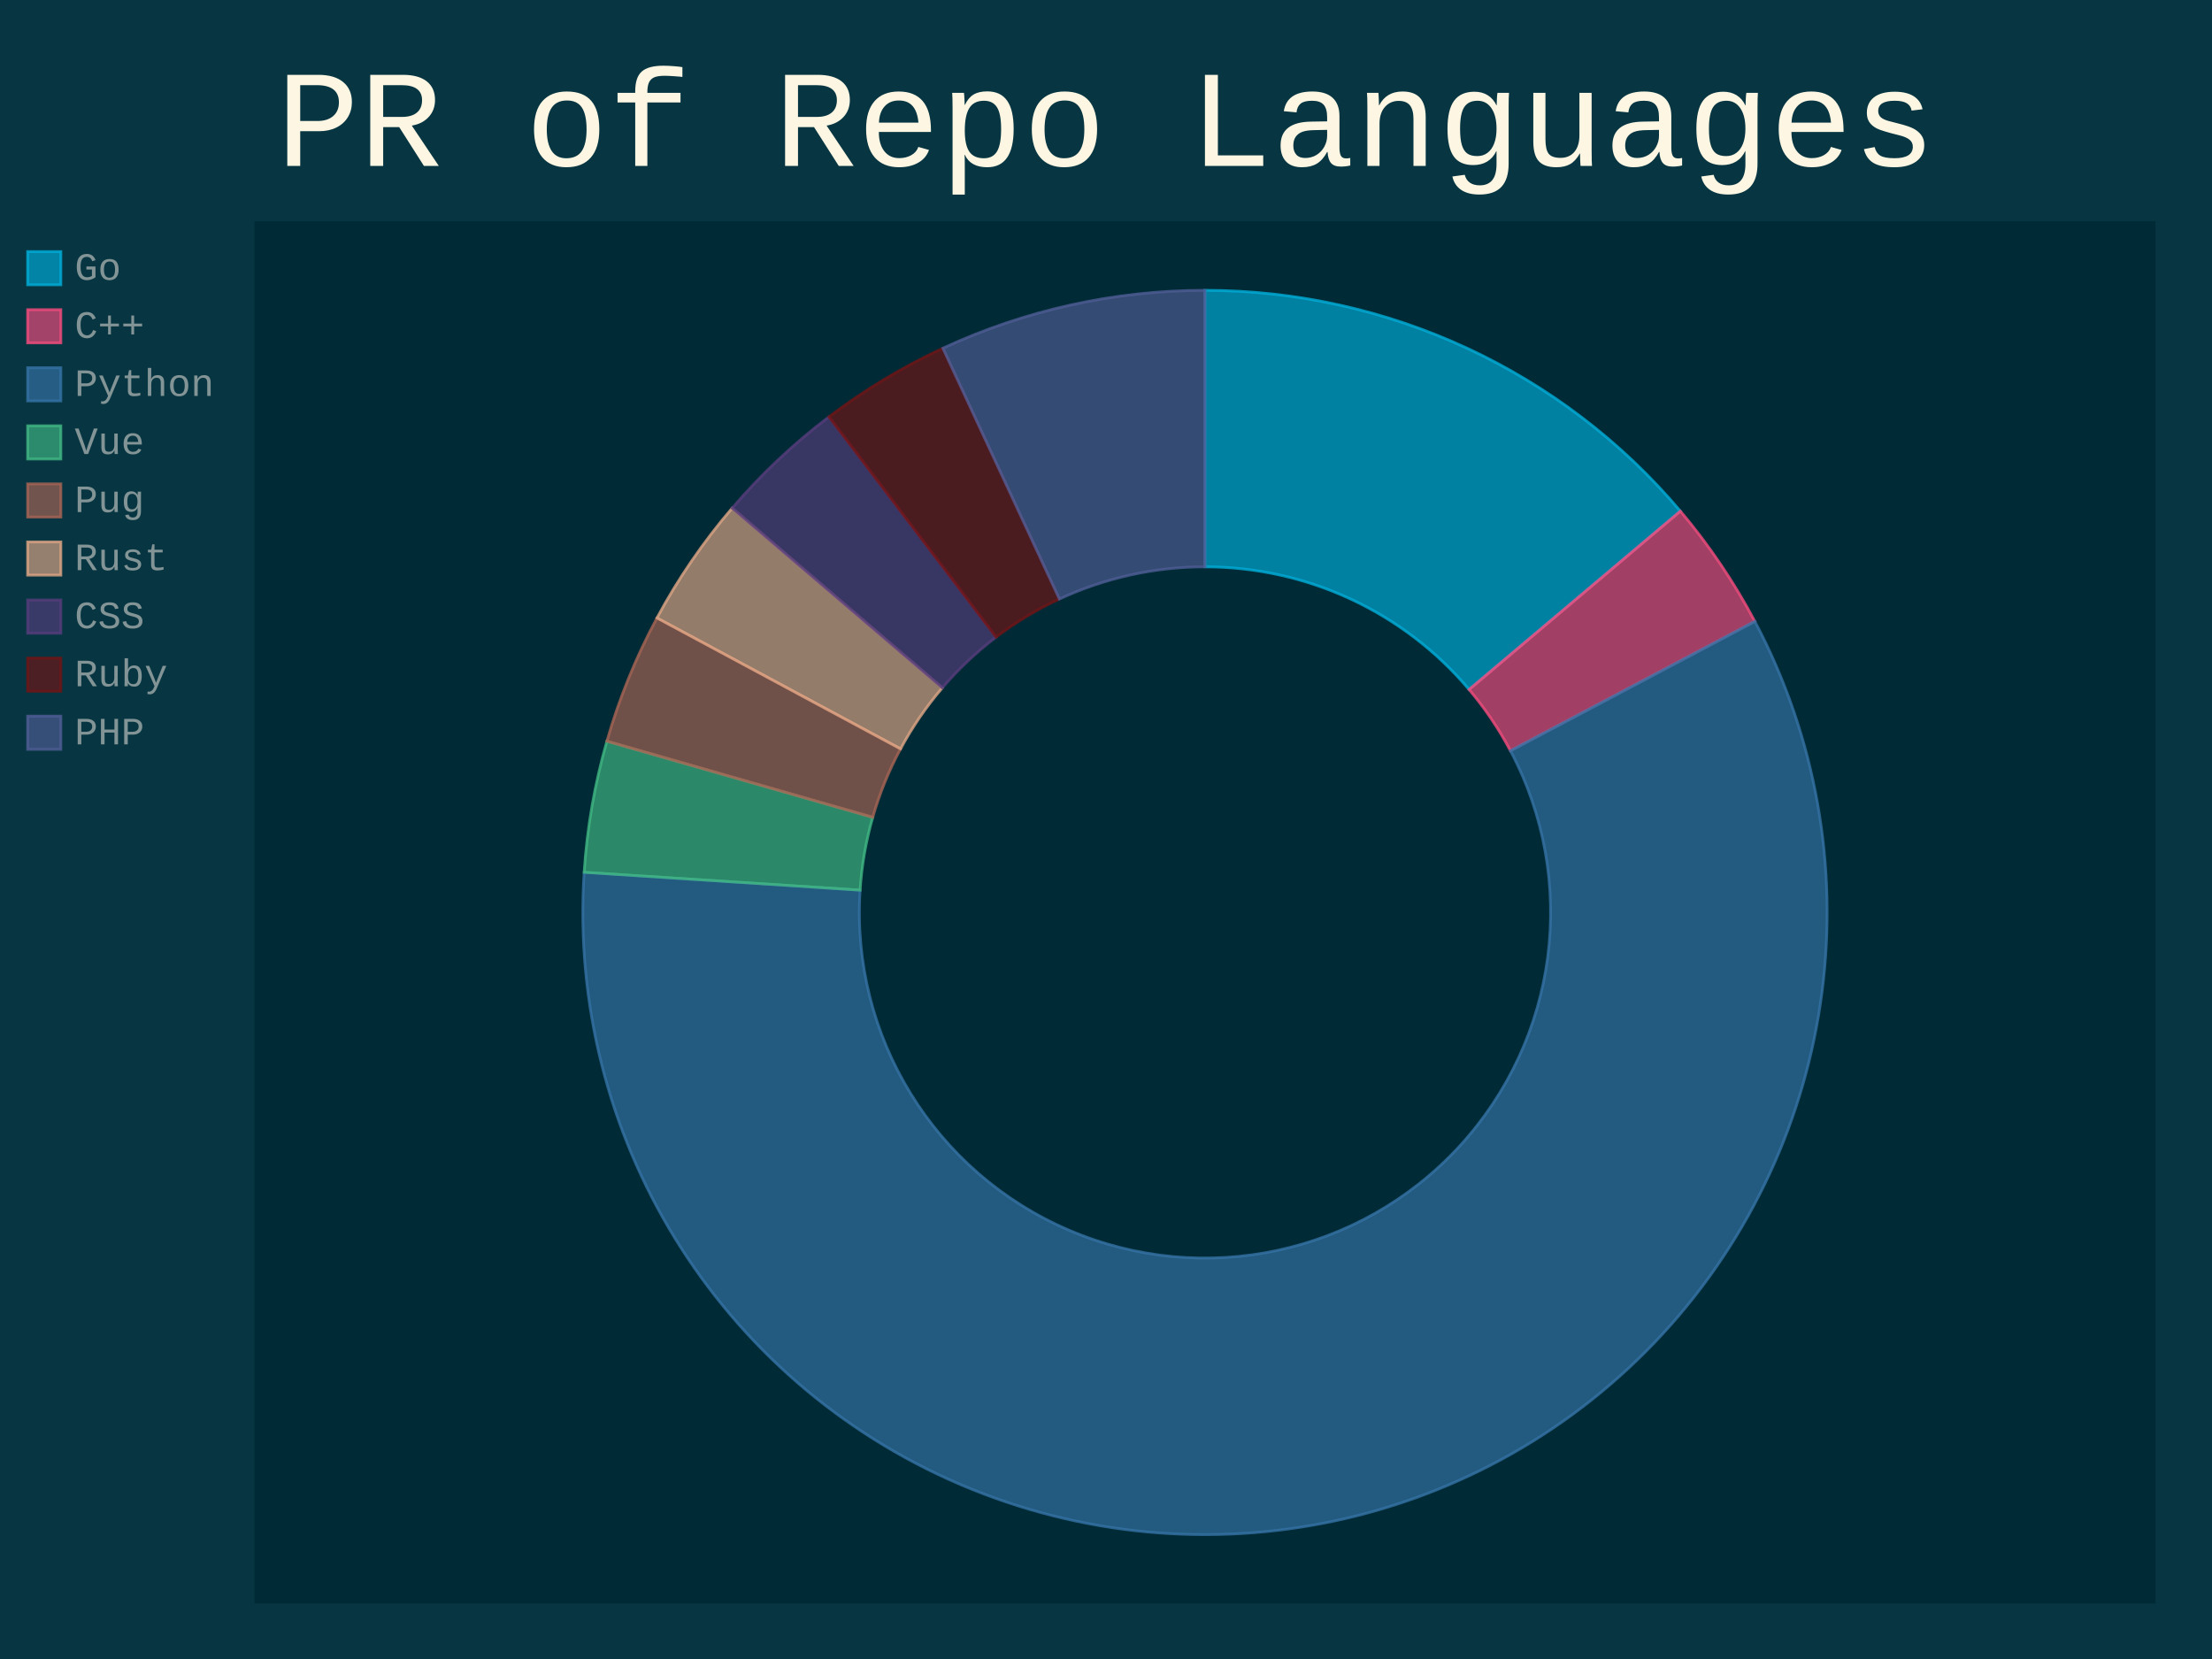
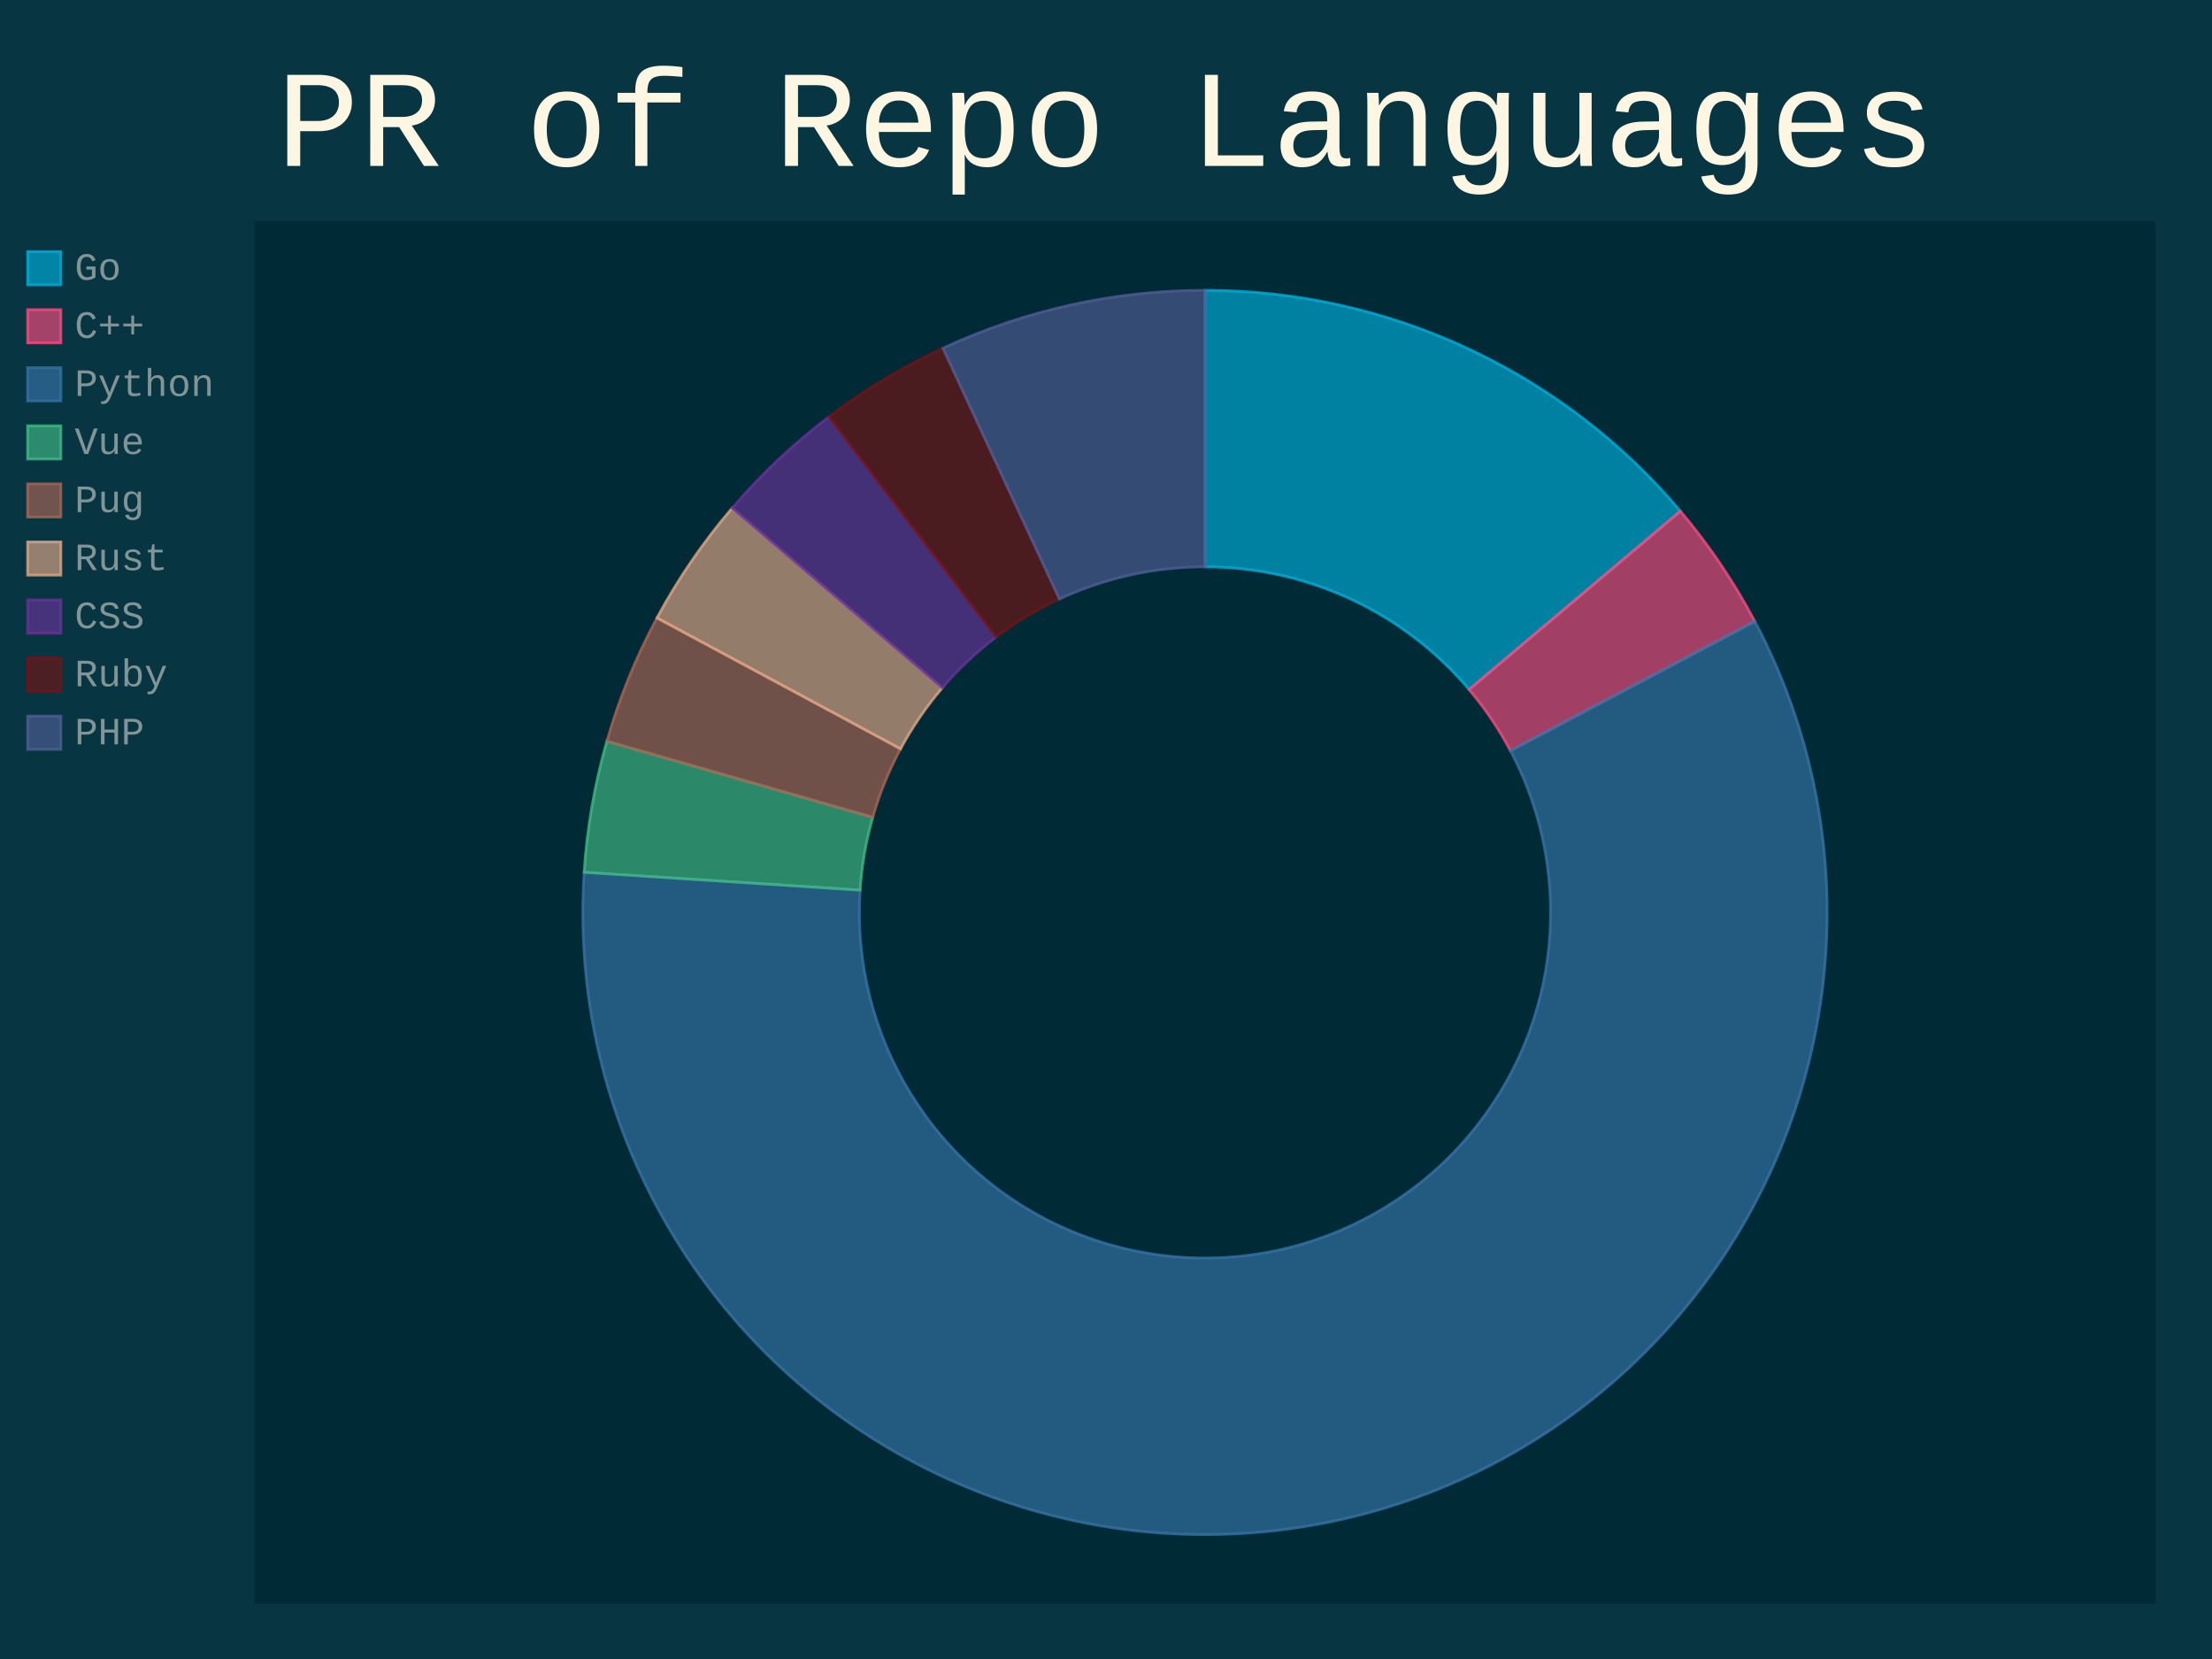
- <svg xmlns="http://www.w3.org/2000/svg" id="chart-bc3478f9-57a2-4d0b-872b-1ababb8f207d" class="pygal-chart" viewBox="0 0 800 600">
+ <svg xmlns="http://www.w3.org/2000/svg" id="chart-8f177280-d138-4fd3-b891-ff5cba6afb4c" class="pygal-chart" viewBox="0 0 800 600">
  <defs>
-     <style type="text/css">#chart-bc3478f9-57a2-4d0b-872b-1ababb8f207d{-webkit-user-select:none;-webkit-font-smoothing:antialiased;font-family:Consolas,"Liberation Mono",Menlo,Courier,monospace}#chart-bc3478f9-57a2-4d0b-872b-1ababb8f207d .title{font-family:Consolas,"Liberation Mono",Menlo,Courier,monospace;font-size:50px}#chart-bc3478f9-57a2-4d0b-872b-1ababb8f207d .legends .legend text{font-family:Consolas,"Liberation Mono",Menlo,Courier,monospace;font-size:14px}#chart-bc3478f9-57a2-4d0b-872b-1ababb8f207d .axis text{font-family:Consolas,"Liberation Mono",Menlo,Courier,monospace;font-size:10px}#chart-bc3478f9-57a2-4d0b-872b-1ababb8f207d .axis text.major{font-family:Consolas,"Liberation Mono",Menlo,Courier,monospace;font-size:10px}#chart-bc3478f9-57a2-4d0b-872b-1ababb8f207d .text-overlay text.value{font-family:Consolas,"Liberation Mono",Menlo,Courier,monospace;font-size:16px}#chart-bc3478f9-57a2-4d0b-872b-1ababb8f207d .text-overlay text.label{font-family:Consolas,"Liberation Mono",Menlo,Courier,monospace;font-size:10px}#chart-bc3478f9-57a2-4d0b-872b-1ababb8f207d .tooltip{font-family:Consolas,"Liberation Mono",Menlo,Courier,monospace;font-size:14px}#chart-bc3478f9-57a2-4d0b-872b-1ababb8f207d text.no_data{font-family:Consolas,"Liberation Mono",Menlo,Courier,monospace;font-size:64px}
- #chart-bc3478f9-57a2-4d0b-872b-1ababb8f207d{background-color:#073642}#chart-bc3478f9-57a2-4d0b-872b-1ababb8f207d path,#chart-bc3478f9-57a2-4d0b-872b-1ababb8f207d line,#chart-bc3478f9-57a2-4d0b-872b-1ababb8f207d rect,#chart-bc3478f9-57a2-4d0b-872b-1ababb8f207d circle{-webkit-transition:500ms ease-in;-moz-transition:500ms ease-in;transition:500ms ease-in}#chart-bc3478f9-57a2-4d0b-872b-1ababb8f207d .graph &gt; .background{fill:#073642}#chart-bc3478f9-57a2-4d0b-872b-1ababb8f207d .plot &gt; .background{fill:#002b36}#chart-bc3478f9-57a2-4d0b-872b-1ababb8f207d .graph{fill:#839496}#chart-bc3478f9-57a2-4d0b-872b-1ababb8f207d text.no_data{fill:#fdf6e3}#chart-bc3478f9-57a2-4d0b-872b-1ababb8f207d .title{fill:#fdf6e3}#chart-bc3478f9-57a2-4d0b-872b-1ababb8f207d .legends .legend text{fill:#839496}#chart-bc3478f9-57a2-4d0b-872b-1ababb8f207d .legends .legend:hover text{fill:#fdf6e3}#chart-bc3478f9-57a2-4d0b-872b-1ababb8f207d .axis .line{stroke:#fdf6e3}#chart-bc3478f9-57a2-4d0b-872b-1ababb8f207d .axis .guide.line{stroke:#657b83}#chart-bc3478f9-57a2-4d0b-872b-1ababb8f207d .axis .major.line{stroke:#839496}#chart-bc3478f9-57a2-4d0b-872b-1ababb8f207d .axis text.major{fill:#fdf6e3}#chart-bc3478f9-57a2-4d0b-872b-1ababb8f207d .axis.y .guides:hover .guide.line,#chart-bc3478f9-57a2-4d0b-872b-1ababb8f207d .line-graph .axis.x .guides:hover .guide.line,#chart-bc3478f9-57a2-4d0b-872b-1ababb8f207d .stackedline-graph .axis.x .guides:hover .guide.line,#chart-bc3478f9-57a2-4d0b-872b-1ababb8f207d .xy-graph .axis.x .guides:hover .guide.line{stroke:#fdf6e3}#chart-bc3478f9-57a2-4d0b-872b-1ababb8f207d .axis .guides:hover text{fill:#fdf6e3}#chart-bc3478f9-57a2-4d0b-872b-1ababb8f207d .reactive{fill-opacity:.66;stroke-opacity:.8;stroke-width:1}#chart-bc3478f9-57a2-4d0b-872b-1ababb8f207d .ci{stroke:#839496}#chart-bc3478f9-57a2-4d0b-872b-1ababb8f207d .reactive.active,#chart-bc3478f9-57a2-4d0b-872b-1ababb8f207d .active .reactive{fill-opacity:.9;stroke-opacity:.9;stroke-width:4}#chart-bc3478f9-57a2-4d0b-872b-1ababb8f207d .ci .reactive.active{stroke-width:1.5}#chart-bc3478f9-57a2-4d0b-872b-1ababb8f207d .series text{fill:#fdf6e3}#chart-bc3478f9-57a2-4d0b-872b-1ababb8f207d .tooltip rect{fill:#002b36;stroke:#fdf6e3;-webkit-transition:opacity 500ms ease-in;-moz-transition:opacity 500ms ease-in;transition:opacity 500ms ease-in}#chart-bc3478f9-57a2-4d0b-872b-1ababb8f207d .tooltip .label{fill:#839496}#chart-bc3478f9-57a2-4d0b-872b-1ababb8f207d .tooltip .label{fill:#839496}#chart-bc3478f9-57a2-4d0b-872b-1ababb8f207d .tooltip .legend{font-size:.8em;fill:#657b83}#chart-bc3478f9-57a2-4d0b-872b-1ababb8f207d .tooltip .x_label{font-size:.6em;fill:#fdf6e3}#chart-bc3478f9-57a2-4d0b-872b-1ababb8f207d .tooltip .xlink{font-size:.5em;text-decoration:underline}#chart-bc3478f9-57a2-4d0b-872b-1ababb8f207d .tooltip .value{font-size:1.5em}#chart-bc3478f9-57a2-4d0b-872b-1ababb8f207d .bound{font-size:.5em}#chart-bc3478f9-57a2-4d0b-872b-1ababb8f207d .max-value{font-size:.75em;fill:#657b83}#chart-bc3478f9-57a2-4d0b-872b-1ababb8f207d .map-element{fill:#002b36;stroke:#657b83 !important}#chart-bc3478f9-57a2-4d0b-872b-1ababb8f207d .map-element .reactive{fill-opacity:inherit;stroke-opacity:inherit}#chart-bc3478f9-57a2-4d0b-872b-1ababb8f207d .color-0,#chart-bc3478f9-57a2-4d0b-872b-1ababb8f207d .color-0 a:visited{stroke:#00ADD8;fill:#00ADD8}#chart-bc3478f9-57a2-4d0b-872b-1ababb8f207d .color-1,#chart-bc3478f9-57a2-4d0b-872b-1ababb8f207d .color-1 a:visited{stroke:#f34b7d;fill:#f34b7d}#chart-bc3478f9-57a2-4d0b-872b-1ababb8f207d .color-2,#chart-bc3478f9-57a2-4d0b-872b-1ababb8f207d .color-2 a:visited{stroke:#3572A5;fill:#3572A5}#chart-bc3478f9-57a2-4d0b-872b-1ababb8f207d .color-3,#chart-bc3478f9-57a2-4d0b-872b-1ababb8f207d .color-3 a:visited{stroke:#41b883;fill:#41b883}#chart-bc3478f9-57a2-4d0b-872b-1ababb8f207d .color-4,#chart-bc3478f9-57a2-4d0b-872b-1ababb8f207d .color-4 a:visited{stroke:#a86454;fill:#a86454}#chart-bc3478f9-57a2-4d0b-872b-1ababb8f207d .color-5,#chart-bc3478f9-57a2-4d0b-872b-1ababb8f207d .color-5 a:visited{stroke:#dea584;fill:#dea584}#chart-bc3478f9-57a2-4d0b-872b-1ababb8f207d .color-6,#chart-bc3478f9-57a2-4d0b-872b-1ababb8f207d .color-6 a:visited{stroke:#563d7c;fill:#563d7c}#chart-bc3478f9-57a2-4d0b-872b-1ababb8f207d .color-7,#chart-bc3478f9-57a2-4d0b-872b-1ababb8f207d .color-7 a:visited{stroke:#701516;fill:#701516}#chart-bc3478f9-57a2-4d0b-872b-1ababb8f207d .color-8,#chart-bc3478f9-57a2-4d0b-872b-1ababb8f207d .color-8 a:visited{stroke:#4F5D95;fill:#4F5D95}#chart-bc3478f9-57a2-4d0b-872b-1ababb8f207d .text-overlay .color-0 text{fill:black}#chart-bc3478f9-57a2-4d0b-872b-1ababb8f207d .text-overlay .color-1 text{fill:black}#chart-bc3478f9-57a2-4d0b-872b-1ababb8f207d .text-overlay .color-2 text{fill:black}#chart-bc3478f9-57a2-4d0b-872b-1ababb8f207d .text-overlay .color-3 text{fill:black}#chart-bc3478f9-57a2-4d0b-872b-1ababb8f207d .text-overlay .color-4 text{fill:black}#chart-bc3478f9-57a2-4d0b-872b-1ababb8f207d .text-overlay .color-5 text{fill:black}#chart-bc3478f9-57a2-4d0b-872b-1ababb8f207d .text-overlay .color-6 text{fill:black}#chart-bc3478f9-57a2-4d0b-872b-1ababb8f207d .text-overlay .color-7 text{fill:black}#chart-bc3478f9-57a2-4d0b-872b-1ababb8f207d .text-overlay .color-8 text{fill:black}
- #chart-bc3478f9-57a2-4d0b-872b-1ababb8f207d text.no_data{text-anchor:middle}#chart-bc3478f9-57a2-4d0b-872b-1ababb8f207d .guide.line{fill:none}#chart-bc3478f9-57a2-4d0b-872b-1ababb8f207d .centered{text-anchor:middle}#chart-bc3478f9-57a2-4d0b-872b-1ababb8f207d .title{text-anchor:middle}#chart-bc3478f9-57a2-4d0b-872b-1ababb8f207d .legends .legend text{fill-opacity:1}#chart-bc3478f9-57a2-4d0b-872b-1ababb8f207d .axis.x text{text-anchor:middle}#chart-bc3478f9-57a2-4d0b-872b-1ababb8f207d .axis.x:not(.web) text[transform]{text-anchor:start}#chart-bc3478f9-57a2-4d0b-872b-1ababb8f207d .axis.x:not(.web) text[transform].backwards{text-anchor:end}#chart-bc3478f9-57a2-4d0b-872b-1ababb8f207d .axis.y text{text-anchor:end}#chart-bc3478f9-57a2-4d0b-872b-1ababb8f207d .axis.y text[transform].backwards{text-anchor:start}#chart-bc3478f9-57a2-4d0b-872b-1ababb8f207d .axis.y2 text{text-anchor:start}#chart-bc3478f9-57a2-4d0b-872b-1ababb8f207d .axis.y2 text[transform].backwards{text-anchor:end}#chart-bc3478f9-57a2-4d0b-872b-1ababb8f207d .axis .guide.line{stroke-dasharray:4,4;stroke:black}#chart-bc3478f9-57a2-4d0b-872b-1ababb8f207d .axis .major.guide.line{stroke-dasharray:6,6;stroke:black}#chart-bc3478f9-57a2-4d0b-872b-1ababb8f207d .horizontal .axis.y .guide.line,#chart-bc3478f9-57a2-4d0b-872b-1ababb8f207d .horizontal .axis.y2 .guide.line,#chart-bc3478f9-57a2-4d0b-872b-1ababb8f207d .vertical .axis.x .guide.line{opacity:0}#chart-bc3478f9-57a2-4d0b-872b-1ababb8f207d .horizontal .axis.always_show .guide.line,#chart-bc3478f9-57a2-4d0b-872b-1ababb8f207d .vertical .axis.always_show .guide.line{opacity:1 !important}#chart-bc3478f9-57a2-4d0b-872b-1ababb8f207d .axis.y .guides:hover .guide.line,#chart-bc3478f9-57a2-4d0b-872b-1ababb8f207d .axis.y2 .guides:hover .guide.line,#chart-bc3478f9-57a2-4d0b-872b-1ababb8f207d .axis.x .guides:hover .guide.line{opacity:1}#chart-bc3478f9-57a2-4d0b-872b-1ababb8f207d .axis .guides:hover text{opacity:1}#chart-bc3478f9-57a2-4d0b-872b-1ababb8f207d .nofill{fill:none}#chart-bc3478f9-57a2-4d0b-872b-1ababb8f207d .subtle-fill{fill-opacity:.2}#chart-bc3478f9-57a2-4d0b-872b-1ababb8f207d .dot{stroke-width:1px;fill-opacity:1;stroke-opacity:1}#chart-bc3478f9-57a2-4d0b-872b-1ababb8f207d .dot.active{stroke-width:5px}#chart-bc3478f9-57a2-4d0b-872b-1ababb8f207d .dot.negative{fill:transparent}#chart-bc3478f9-57a2-4d0b-872b-1ababb8f207d text,#chart-bc3478f9-57a2-4d0b-872b-1ababb8f207d tspan{stroke:none !important}#chart-bc3478f9-57a2-4d0b-872b-1ababb8f207d .series text.active{opacity:1}#chart-bc3478f9-57a2-4d0b-872b-1ababb8f207d .tooltip rect{fill-opacity:.95;stroke-width:.5}#chart-bc3478f9-57a2-4d0b-872b-1ababb8f207d .tooltip text{fill-opacity:1}#chart-bc3478f9-57a2-4d0b-872b-1ababb8f207d .showable{visibility:hidden}#chart-bc3478f9-57a2-4d0b-872b-1ababb8f207d .showable.shown{visibility:visible}#chart-bc3478f9-57a2-4d0b-872b-1ababb8f207d .gauge-background{fill:rgba(229,229,229,1);stroke:none}#chart-bc3478f9-57a2-4d0b-872b-1ababb8f207d .bg-lines{stroke:#073642;stroke-width:2px}</style>
+     <style type="text/css">#chart-8f177280-d138-4fd3-b891-ff5cba6afb4c{-webkit-user-select:none;-webkit-font-smoothing:antialiased;font-family:Consolas,"Liberation Mono",Menlo,Courier,monospace}#chart-8f177280-d138-4fd3-b891-ff5cba6afb4c .title{font-family:Consolas,"Liberation Mono",Menlo,Courier,monospace;font-size:50px}#chart-8f177280-d138-4fd3-b891-ff5cba6afb4c .legends .legend text{font-family:Consolas,"Liberation Mono",Menlo,Courier,monospace;font-size:14px}#chart-8f177280-d138-4fd3-b891-ff5cba6afb4c .axis text{font-family:Consolas,"Liberation Mono",Menlo,Courier,monospace;font-size:10px}#chart-8f177280-d138-4fd3-b891-ff5cba6afb4c .axis text.major{font-family:Consolas,"Liberation Mono",Menlo,Courier,monospace;font-size:10px}#chart-8f177280-d138-4fd3-b891-ff5cba6afb4c .text-overlay text.value{font-family:Consolas,"Liberation Mono",Menlo,Courier,monospace;font-size:16px}#chart-8f177280-d138-4fd3-b891-ff5cba6afb4c .text-overlay text.label{font-family:Consolas,"Liberation Mono",Menlo,Courier,monospace;font-size:10px}#chart-8f177280-d138-4fd3-b891-ff5cba6afb4c .tooltip{font-family:Consolas,"Liberation Mono",Menlo,Courier,monospace;font-size:14px}#chart-8f177280-d138-4fd3-b891-ff5cba6afb4c text.no_data{font-family:Consolas,"Liberation Mono",Menlo,Courier,monospace;font-size:64px}
+ #chart-8f177280-d138-4fd3-b891-ff5cba6afb4c{background-color:#073642}#chart-8f177280-d138-4fd3-b891-ff5cba6afb4c path,#chart-8f177280-d138-4fd3-b891-ff5cba6afb4c line,#chart-8f177280-d138-4fd3-b891-ff5cba6afb4c rect,#chart-8f177280-d138-4fd3-b891-ff5cba6afb4c circle{-webkit-transition:500ms ease-in;-moz-transition:500ms ease-in;transition:500ms ease-in}#chart-8f177280-d138-4fd3-b891-ff5cba6afb4c .graph &gt; .background{fill:#073642}#chart-8f177280-d138-4fd3-b891-ff5cba6afb4c .plot &gt; .background{fill:#002b36}#chart-8f177280-d138-4fd3-b891-ff5cba6afb4c .graph{fill:#839496}#chart-8f177280-d138-4fd3-b891-ff5cba6afb4c text.no_data{fill:#fdf6e3}#chart-8f177280-d138-4fd3-b891-ff5cba6afb4c .title{fill:#fdf6e3}#chart-8f177280-d138-4fd3-b891-ff5cba6afb4c .legends .legend text{fill:#839496}#chart-8f177280-d138-4fd3-b891-ff5cba6afb4c .legends .legend:hover text{fill:#fdf6e3}#chart-8f177280-d138-4fd3-b891-ff5cba6afb4c .axis .line{stroke:#fdf6e3}#chart-8f177280-d138-4fd3-b891-ff5cba6afb4c .axis .guide.line{stroke:#657b83}#chart-8f177280-d138-4fd3-b891-ff5cba6afb4c .axis .major.line{stroke:#839496}#chart-8f177280-d138-4fd3-b891-ff5cba6afb4c .axis text.major{fill:#fdf6e3}#chart-8f177280-d138-4fd3-b891-ff5cba6afb4c .axis.y .guides:hover .guide.line,#chart-8f177280-d138-4fd3-b891-ff5cba6afb4c .line-graph .axis.x .guides:hover .guide.line,#chart-8f177280-d138-4fd3-b891-ff5cba6afb4c .stackedline-graph .axis.x .guides:hover .guide.line,#chart-8f177280-d138-4fd3-b891-ff5cba6afb4c .xy-graph .axis.x .guides:hover .guide.line{stroke:#fdf6e3}#chart-8f177280-d138-4fd3-b891-ff5cba6afb4c .axis .guides:hover text{fill:#fdf6e3}#chart-8f177280-d138-4fd3-b891-ff5cba6afb4c .reactive{fill-opacity:.66;stroke-opacity:.8;stroke-width:1}#chart-8f177280-d138-4fd3-b891-ff5cba6afb4c .ci{stroke:#839496}#chart-8f177280-d138-4fd3-b891-ff5cba6afb4c .reactive.active,#chart-8f177280-d138-4fd3-b891-ff5cba6afb4c .active .reactive{fill-opacity:.9;stroke-opacity:.9;stroke-width:4}#chart-8f177280-d138-4fd3-b891-ff5cba6afb4c .ci .reactive.active{stroke-width:1.5}#chart-8f177280-d138-4fd3-b891-ff5cba6afb4c .series text{fill:#fdf6e3}#chart-8f177280-d138-4fd3-b891-ff5cba6afb4c .tooltip rect{fill:#002b36;stroke:#fdf6e3;-webkit-transition:opacity 500ms ease-in;-moz-transition:opacity 500ms ease-in;transition:opacity 500ms ease-in}#chart-8f177280-d138-4fd3-b891-ff5cba6afb4c .tooltip .label{fill:#839496}#chart-8f177280-d138-4fd3-b891-ff5cba6afb4c .tooltip .label{fill:#839496}#chart-8f177280-d138-4fd3-b891-ff5cba6afb4c .tooltip .legend{font-size:.8em;fill:#657b83}#chart-8f177280-d138-4fd3-b891-ff5cba6afb4c .tooltip .x_label{font-size:.6em;fill:#fdf6e3}#chart-8f177280-d138-4fd3-b891-ff5cba6afb4c .tooltip .xlink{font-size:.5em;text-decoration:underline}#chart-8f177280-d138-4fd3-b891-ff5cba6afb4c .tooltip .value{font-size:1.5em}#chart-8f177280-d138-4fd3-b891-ff5cba6afb4c .bound{font-size:.5em}#chart-8f177280-d138-4fd3-b891-ff5cba6afb4c .max-value{font-size:.75em;fill:#657b83}#chart-8f177280-d138-4fd3-b891-ff5cba6afb4c .map-element{fill:#002b36;stroke:#657b83 !important}#chart-8f177280-d138-4fd3-b891-ff5cba6afb4c .map-element .reactive{fill-opacity:inherit;stroke-opacity:inherit}#chart-8f177280-d138-4fd3-b891-ff5cba6afb4c .color-0,#chart-8f177280-d138-4fd3-b891-ff5cba6afb4c .color-0 a:visited{stroke:#00ADD8;fill:#00ADD8}#chart-8f177280-d138-4fd3-b891-ff5cba6afb4c .color-1,#chart-8f177280-d138-4fd3-b891-ff5cba6afb4c .color-1 a:visited{stroke:#f34b7d;fill:#f34b7d}#chart-8f177280-d138-4fd3-b891-ff5cba6afb4c .color-2,#chart-8f177280-d138-4fd3-b891-ff5cba6afb4c .color-2 a:visited{stroke:#3572A5;fill:#3572A5}#chart-8f177280-d138-4fd3-b891-ff5cba6afb4c .color-3,#chart-8f177280-d138-4fd3-b891-ff5cba6afb4c .color-3 a:visited{stroke:#41b883;fill:#41b883}#chart-8f177280-d138-4fd3-b891-ff5cba6afb4c .color-4,#chart-8f177280-d138-4fd3-b891-ff5cba6afb4c .color-4 a:visited{stroke:#a86454;fill:#a86454}#chart-8f177280-d138-4fd3-b891-ff5cba6afb4c .color-5,#chart-8f177280-d138-4fd3-b891-ff5cba6afb4c .color-5 a:visited{stroke:#dea584;fill:#dea584}#chart-8f177280-d138-4fd3-b891-ff5cba6afb4c .color-6,#chart-8f177280-d138-4fd3-b891-ff5cba6afb4c .color-6 a:visited{stroke:#663399;fill:#663399}#chart-8f177280-d138-4fd3-b891-ff5cba6afb4c .color-7,#chart-8f177280-d138-4fd3-b891-ff5cba6afb4c .color-7 a:visited{stroke:#701516;fill:#701516}#chart-8f177280-d138-4fd3-b891-ff5cba6afb4c .color-8,#chart-8f177280-d138-4fd3-b891-ff5cba6afb4c .color-8 a:visited{stroke:#4F5D95;fill:#4F5D95}#chart-8f177280-d138-4fd3-b891-ff5cba6afb4c .text-overlay .color-0 text{fill:black}#chart-8f177280-d138-4fd3-b891-ff5cba6afb4c .text-overlay .color-1 text{fill:black}#chart-8f177280-d138-4fd3-b891-ff5cba6afb4c .text-overlay .color-2 text{fill:black}#chart-8f177280-d138-4fd3-b891-ff5cba6afb4c .text-overlay .color-3 text{fill:black}#chart-8f177280-d138-4fd3-b891-ff5cba6afb4c .text-overlay .color-4 text{fill:black}#chart-8f177280-d138-4fd3-b891-ff5cba6afb4c .text-overlay .color-5 text{fill:black}#chart-8f177280-d138-4fd3-b891-ff5cba6afb4c .text-overlay .color-6 text{fill:black}#chart-8f177280-d138-4fd3-b891-ff5cba6afb4c .text-overlay .color-7 text{fill:black}#chart-8f177280-d138-4fd3-b891-ff5cba6afb4c .text-overlay .color-8 text{fill:black}
+ #chart-8f177280-d138-4fd3-b891-ff5cba6afb4c text.no_data{text-anchor:middle}#chart-8f177280-d138-4fd3-b891-ff5cba6afb4c .guide.line{fill:none}#chart-8f177280-d138-4fd3-b891-ff5cba6afb4c .centered{text-anchor:middle}#chart-8f177280-d138-4fd3-b891-ff5cba6afb4c .title{text-anchor:middle}#chart-8f177280-d138-4fd3-b891-ff5cba6afb4c .legends .legend text{fill-opacity:1}#chart-8f177280-d138-4fd3-b891-ff5cba6afb4c .axis.x text{text-anchor:middle}#chart-8f177280-d138-4fd3-b891-ff5cba6afb4c .axis.x:not(.web) text[transform]{text-anchor:start}#chart-8f177280-d138-4fd3-b891-ff5cba6afb4c .axis.x:not(.web) text[transform].backwards{text-anchor:end}#chart-8f177280-d138-4fd3-b891-ff5cba6afb4c .axis.y text{text-anchor:end}#chart-8f177280-d138-4fd3-b891-ff5cba6afb4c .axis.y text[transform].backwards{text-anchor:start}#chart-8f177280-d138-4fd3-b891-ff5cba6afb4c .axis.y2 text{text-anchor:start}#chart-8f177280-d138-4fd3-b891-ff5cba6afb4c .axis.y2 text[transform].backwards{text-anchor:end}#chart-8f177280-d138-4fd3-b891-ff5cba6afb4c .axis .guide.line{stroke-dasharray:4,4;stroke:black}#chart-8f177280-d138-4fd3-b891-ff5cba6afb4c .axis .major.guide.line{stroke-dasharray:6,6;stroke:black}#chart-8f177280-d138-4fd3-b891-ff5cba6afb4c .horizontal .axis.y .guide.line,#chart-8f177280-d138-4fd3-b891-ff5cba6afb4c .horizontal .axis.y2 .guide.line,#chart-8f177280-d138-4fd3-b891-ff5cba6afb4c .vertical .axis.x .guide.line{opacity:0}#chart-8f177280-d138-4fd3-b891-ff5cba6afb4c .horizontal .axis.always_show .guide.line,#chart-8f177280-d138-4fd3-b891-ff5cba6afb4c .vertical .axis.always_show .guide.line{opacity:1 !important}#chart-8f177280-d138-4fd3-b891-ff5cba6afb4c .axis.y .guides:hover .guide.line,#chart-8f177280-d138-4fd3-b891-ff5cba6afb4c .axis.y2 .guides:hover .guide.line,#chart-8f177280-d138-4fd3-b891-ff5cba6afb4c .axis.x .guides:hover .guide.line{opacity:1}#chart-8f177280-d138-4fd3-b891-ff5cba6afb4c .axis .guides:hover text{opacity:1}#chart-8f177280-d138-4fd3-b891-ff5cba6afb4c .nofill{fill:none}#chart-8f177280-d138-4fd3-b891-ff5cba6afb4c .subtle-fill{fill-opacity:.2}#chart-8f177280-d138-4fd3-b891-ff5cba6afb4c .dot{stroke-width:1px;fill-opacity:1;stroke-opacity:1}#chart-8f177280-d138-4fd3-b891-ff5cba6afb4c .dot.active{stroke-width:5px}#chart-8f177280-d138-4fd3-b891-ff5cba6afb4c .dot.negative{fill:transparent}#chart-8f177280-d138-4fd3-b891-ff5cba6afb4c text,#chart-8f177280-d138-4fd3-b891-ff5cba6afb4c tspan{stroke:none !important}#chart-8f177280-d138-4fd3-b891-ff5cba6afb4c .series text.active{opacity:1}#chart-8f177280-d138-4fd3-b891-ff5cba6afb4c .tooltip rect{fill-opacity:.95;stroke-width:.5}#chart-8f177280-d138-4fd3-b891-ff5cba6afb4c .tooltip text{fill-opacity:1}#chart-8f177280-d138-4fd3-b891-ff5cba6afb4c .showable{visibility:hidden}#chart-8f177280-d138-4fd3-b891-ff5cba6afb4c .showable.shown{visibility:visible}#chart-8f177280-d138-4fd3-b891-ff5cba6afb4c .gauge-background{fill:rgba(229,229,229,1);stroke:none}#chart-8f177280-d138-4fd3-b891-ff5cba6afb4c .bg-lines{stroke:#073642;stroke-width:2px}</style>
  </defs>
  <g class="graph pie-graph vertical">
    <rect x="0" y="0" width="800" height="600" class="background" />
    <g transform="translate(92, 80)" class="plot">
      <rect x="0" y="0" width="687.6" height="500" class="background" />
      <g class="series serie-0 color-0">
        <g class="slices">
          <g class="slice">
            <path d="M343.8 25 A225 225 0 0 1 515.729 104.86 L439.316 169.367 A125 125 0 0 0 343.8 125 z" class="slice reactive tooltip-trigger" />
          </g>
        </g>
      </g>
      <g class="series serie-1 color-1">
        <g class="slices">
          <g class="slice">
            <path d="M515.729 104.86 A225 225 0 0 1 542.659 144.738 L454.277 191.521 A125 125 0 0 0 439.316 169.367 z" class="slice reactive tooltip-trigger" />
          </g>
        </g>
      </g>
      <g class="series serie-2 color-2">
        <g class="slices">
          <g class="slice">
            <path d="M542.659 144.738 A225 225 0 1 1 119.269 235.476 L219.061 241.931 A125 125 0 1 0 454.277 191.521 z" class="slice reactive tooltip-trigger" />
          </g>
        </g>
      </g>
      <g class="series serie-3 color-3">
        <g class="slices">
          <g class="slice">
            <path d="M119.269 235.476 A225 225 0 0 1 127.492 188.065 L223.629 215.592 A125 125 0 0 0 219.061 241.931 z" class="slice reactive tooltip-trigger" />
          </g>
        </g>
      </g>
      <g class="series serie-4 color-4">
        <g class="slices">
          <g class="slice">
            <path d="M127.492 188.065 A225 225 0 0 1 145.608 143.487 L233.694 190.826 A125 125 0 0 0 223.629 215.592 z" class="slice reactive tooltip-trigger" />
          </g>
        </g>
      </g>
      <g class="series serie-5 color-5">
        <g class="slices">
          <g class="slice">
            <path d="M145.608 143.487 A225 225 0 0 1 172.789 103.78 L248.794 168.767 A125 125 0 0 0 233.694 190.826 z" class="slice reactive tooltip-trigger" />
          </g>
        </g>
      </g>
      <g class="series serie-6 color-6">
        <g class="slices">
          <g class="slice">
            <path d="M172.789 103.78 A225 225 0 0 1 207.792 70.761 L268.24 150.423 A125 125 0 0 0 248.794 168.767 z" class="slice reactive tooltip-trigger" />
          </g>
        </g>
      </g>
      <g class="series serie-7 color-7">
        <g class="slices">
          <g class="slice">
            <path d="M207.792 70.761 A225 225 0 0 1 249.014 45.939 L291.141 136.633 A125 125 0 0 0 268.24 150.423 z" class="slice reactive tooltip-trigger" />
          </g>
        </g>
      </g>
      <g class="series serie-8 color-8">
        <g class="slices">
          <g class="slice">
            <path d="M249.014 45.939 A225 225 0 0 1 343.8 25 L343.8 125 A125 125 0 0 0 291.141 136.633 z" class="slice reactive tooltip-trigger" />
          </g>
        </g>
      </g>
    </g>
    <g class="titles">
      <text x="400.0" y="60" class="title plot_title">PR of Repo Languages</text>
    </g>
    <g transform="translate(92, 80)" class="plot overlay">
      <g class="series serie-0 color-0" />
      <g class="series serie-1 color-1" />
      <g class="series serie-2 color-2" />
      <g class="series serie-3 color-3" />
      <g class="series serie-4 color-4" />
      <g class="series serie-5 color-5" />
      <g class="series serie-6 color-6" />
      <g class="series serie-7 color-7" />
      <g class="series serie-8 color-8" />
    </g>
    <g transform="translate(92, 80)" class="plot text-overlay">
      <g class="series serie-0 color-0" />
      <g class="series serie-1 color-1" />
      <g class="series serie-2 color-2" />
      <g class="series serie-3 color-3" />
      <g class="series serie-4 color-4" />
      <g class="series serie-5 color-5" />
      <g class="series serie-6 color-6" />
      <g class="series serie-7 color-7" />
      <g class="series serie-8 color-8" />
    </g>
    <g transform="translate(92, 80)" class="plot tooltip-overlay">
      <g transform="translate(0 0)" style="opacity: 0" class="tooltip">
        <rect rx="0" ry="0" width="0" height="0" class="tooltip-box" />
        <g class="text" />
      </g>
    </g>
    <g transform="translate(10, 90)" class="legends">
      <g id="activate-serie-0" class="legend reactive activate-serie">
        <rect x="0.0" y="1.0" width="12" height="12" class="color-0 reactive" />
        <text x="17.0" y="11.2">Go</text>
      </g>
      <g id="activate-serie-1" class="legend reactive activate-serie">
        <rect x="0.0" y="22.0" width="12" height="12" class="color-1 reactive" />
        <text x="17.0" y="32.2">C++</text>
      </g>
      <g id="activate-serie-2" class="legend reactive activate-serie">
        <rect x="0.0" y="43.0" width="12" height="12" class="color-2 reactive" />
        <text x="17.0" y="53.2">Python</text>
      </g>
      <g id="activate-serie-3" class="legend reactive activate-serie">
        <rect x="0.0" y="64.0" width="12" height="12" class="color-3 reactive" />
        <text x="17.0" y="74.2">Vue</text>
      </g>
      <g id="activate-serie-4" class="legend reactive activate-serie">
        <rect x="0.0" y="85.0" width="12" height="12" class="color-4 reactive" />
        <text x="17.0" y="95.2">Pug</text>
      </g>
      <g id="activate-serie-5" class="legend reactive activate-serie">
        <rect x="0.0" y="106.0" width="12" height="12" class="color-5 reactive" />
        <text x="17.0" y="116.2">Rust</text>
      </g>
      <g id="activate-serie-6" class="legend reactive activate-serie">
        <rect x="0.0" y="127.0" width="12" height="12" class="color-6 reactive" />
        <text x="17.0" y="137.2">CSS</text>
      </g>
      <g id="activate-serie-7" class="legend reactive activate-serie">
        <rect x="0.0" y="148.0" width="12" height="12" class="color-7 reactive" />
        <text x="17.0" y="158.2">Ruby</text>
      </g>
      <g id="activate-serie-8" class="legend reactive activate-serie">
        <rect x="0.0" y="169.0" width="12" height="12" class="color-8 reactive" />
        <text x="17.0" y="179.2">PHP</text>
      </g>
    </g>
    <g transform="translate(790, 90)" class="legends" />
  </g>
</svg>
